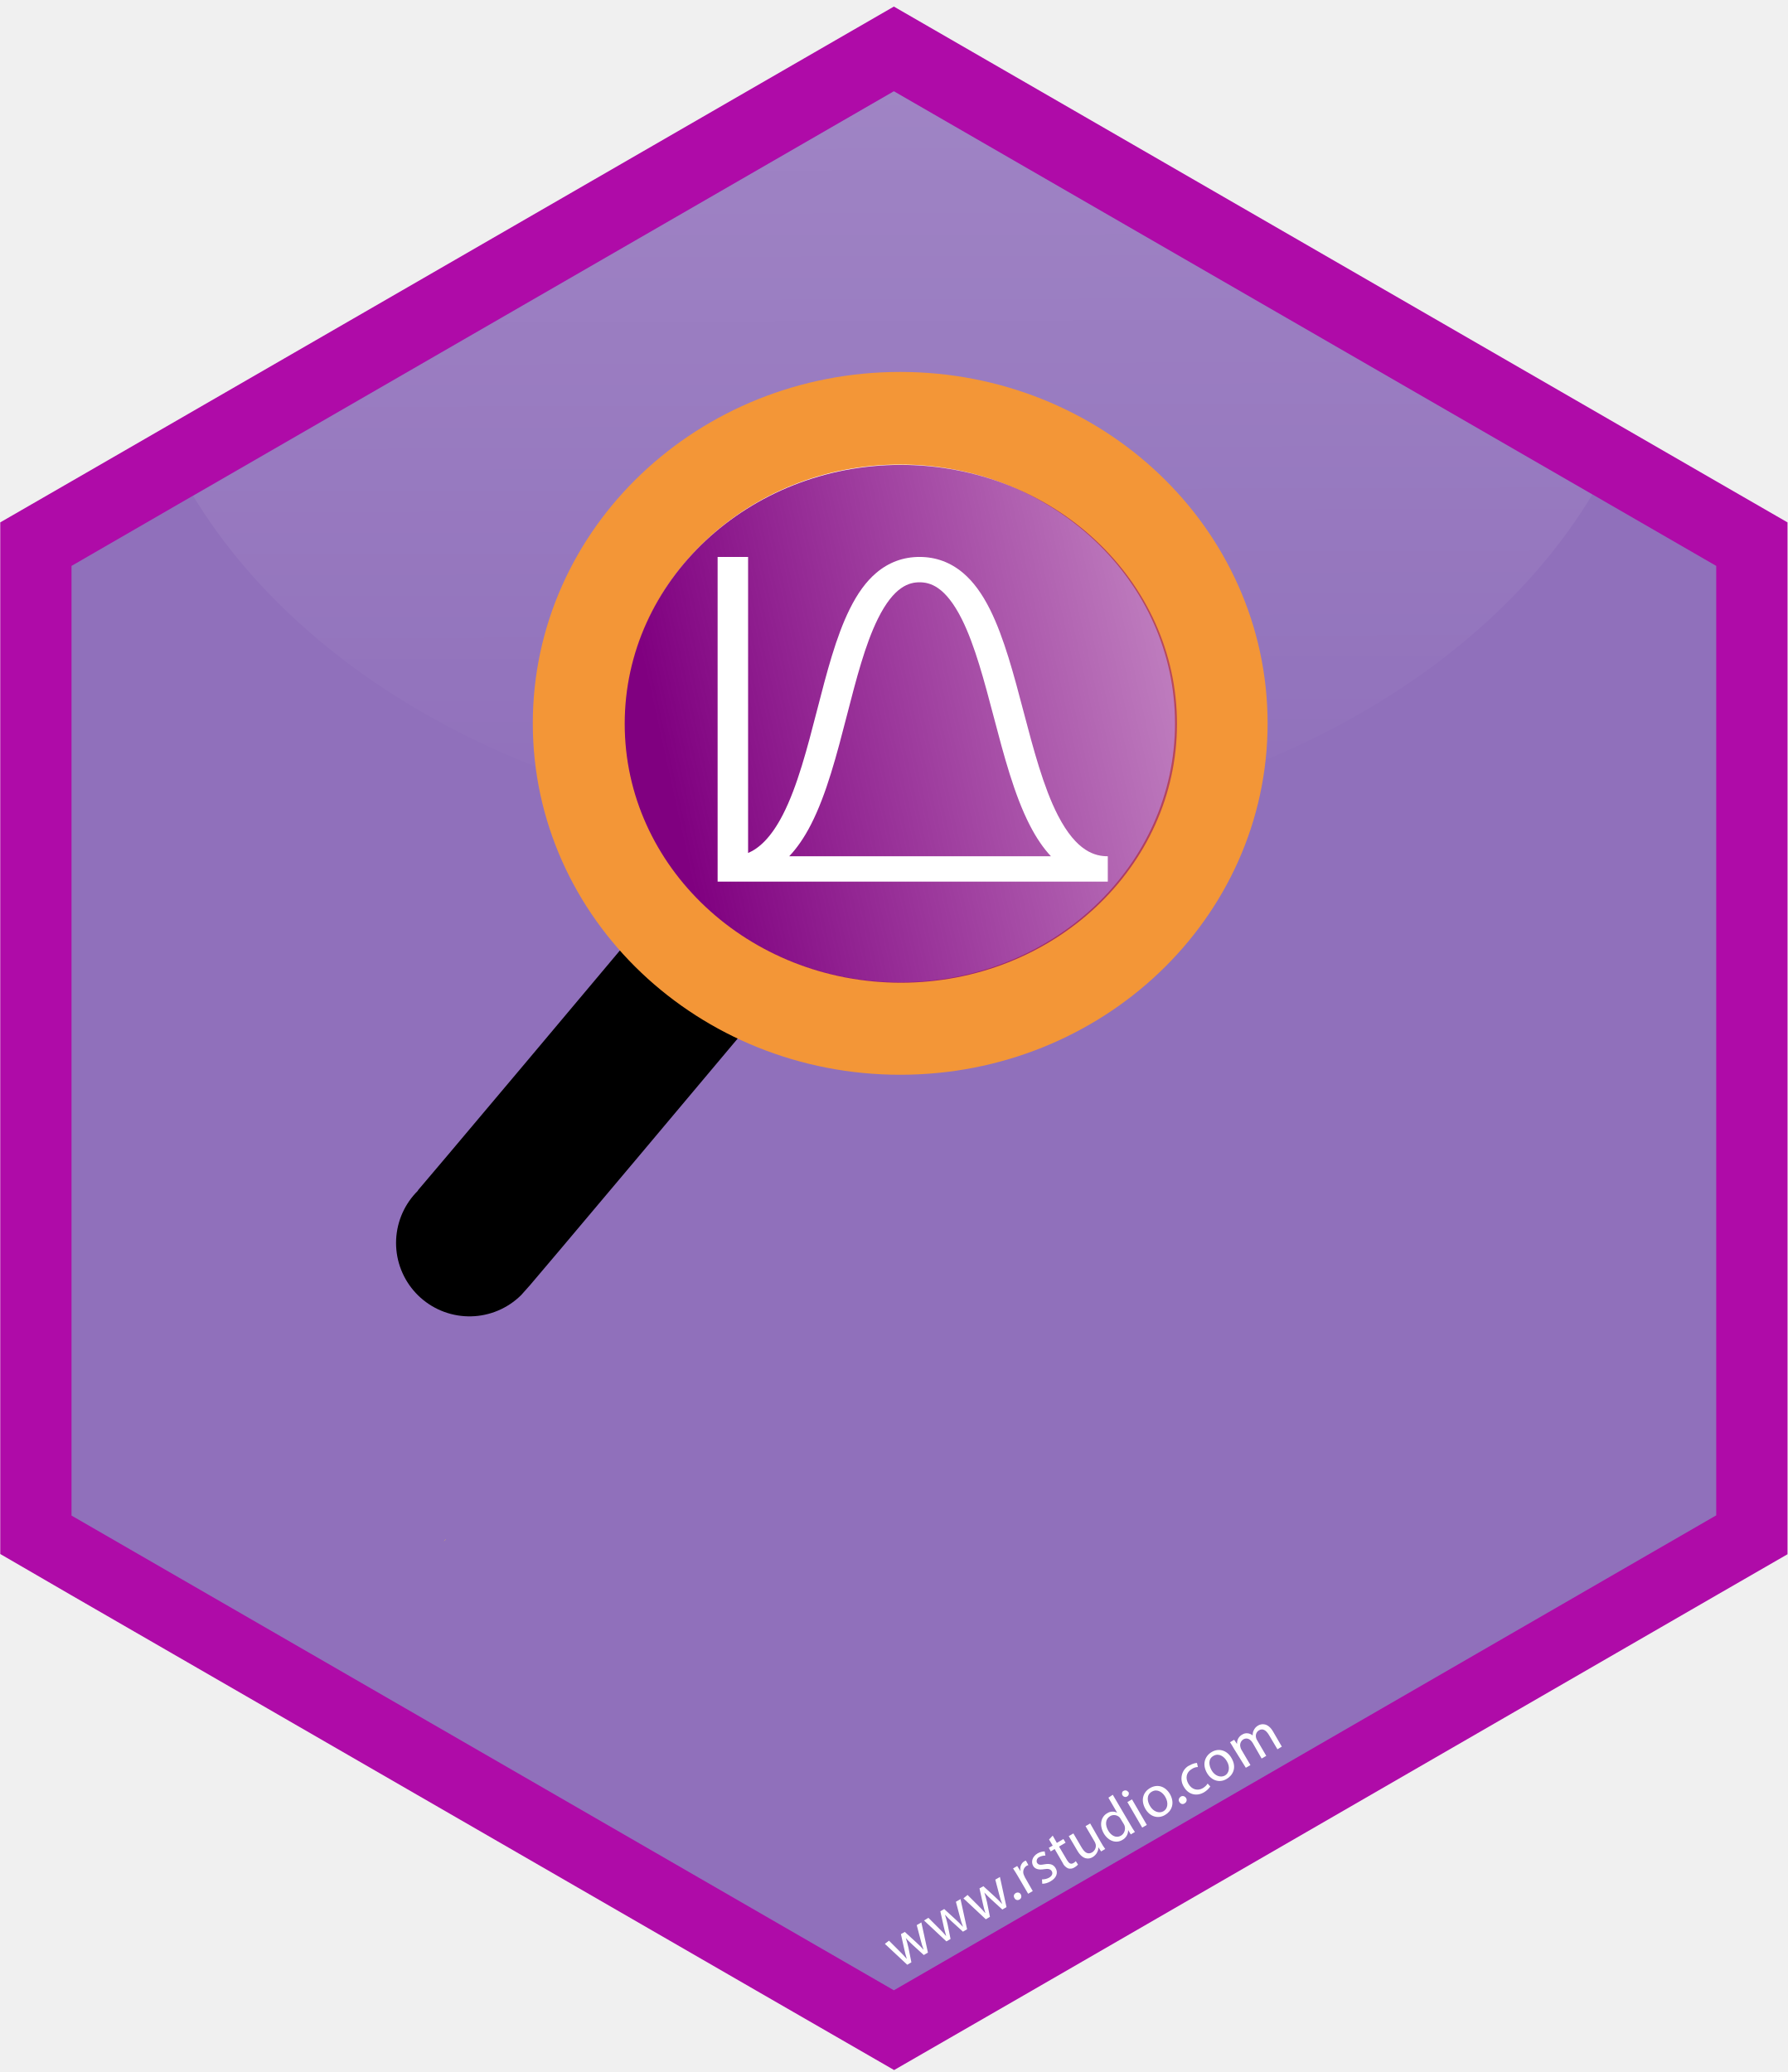
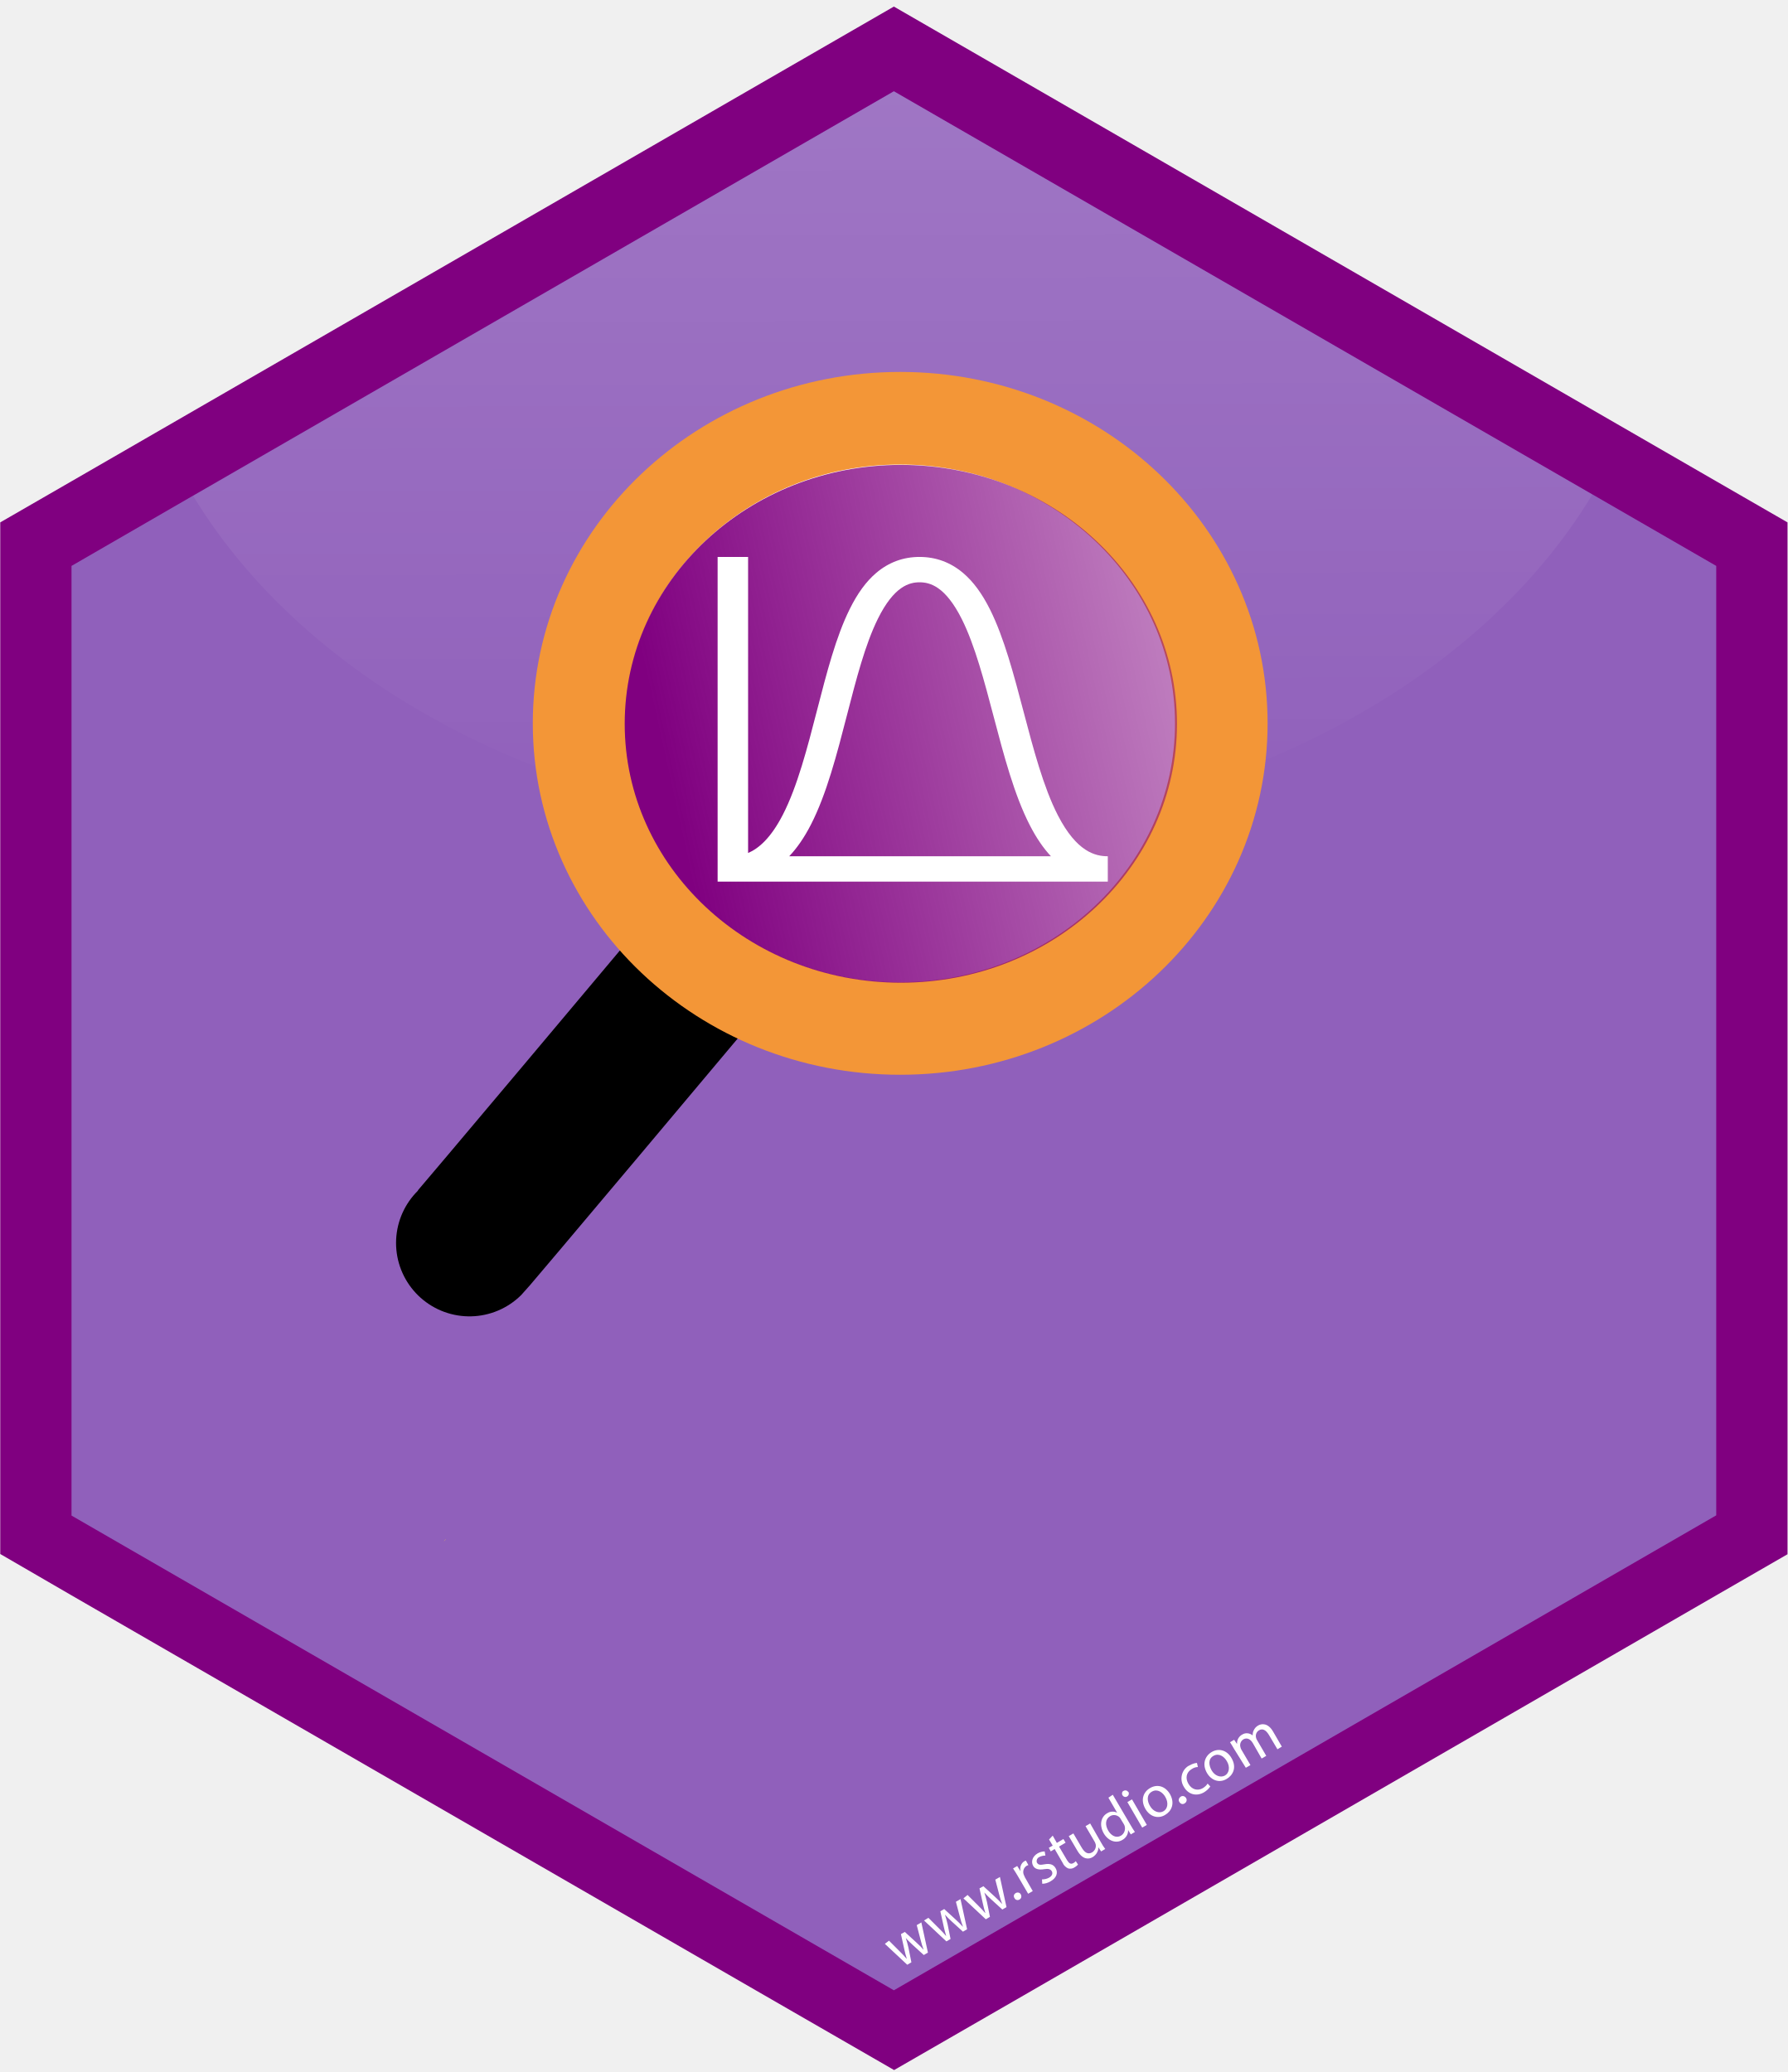
<svg xmlns="http://www.w3.org/2000/svg" xmlns:xlink="http://www.w3.org/1999/xlink" version="1.1" id="Layer_1" x="0px" y="0px" viewBox="0 0 735 852" style="enable-background:new 0 0 735 852;" xml:space="preserve">
  <defs id="defs1007">
    <linearGradient id="linearGradient1074">
      <stop style="stop-color:#800080;stop-opacity:1;" offset="0" id="stop1070" />
      <stop id="stop1154" offset="0.054" style="stop-color:#800080;stop-opacity:0.945;" />
      <stop style="stop-color:#800080;stop-opacity:0;" offset="1" id="stop1072" />
    </linearGradient>
    <linearGradient gradientTransform="matrix(0.4699597,0,0,0.4501255,249.659,181.5932)" id="a" gradientUnits="userSpaceOnUse" x1="0" x2="512" y1="256" y2="256">
      <stop offset="0" stop-color="#00f1ff" id="stop937-1" />
      <stop offset=".231" stop-color="#00d8ff" id="stop939" />
      <stop offset=".514" stop-color="#00c0ff" id="stop941" />
      <stop offset=".777" stop-color="#00b2ff" id="stop943" />
      <stop offset="1" stop-color="#00adff" id="stop945" />
    </linearGradient>
-     <filter style="color-interpolation-filters:sRGB" id="filter1026" x="-0.012" width="1.023" y="-0.012" height="1.025">
-       <feGaussianBlur stdDeviation="1.178" id="feGaussianBlur1028" />
-     </filter>
    <linearGradient xlink:href="#a" id="linearGradient1036" x1="246.833" y1="296.825" x2="493.105" y2="296.825" gradientUnits="userSpaceOnUse" />
    <linearGradient xlink:href="#linearGradient1074" id="linearGradient1076" x1="263.163" y1="295.37" x2="713.73" y2="198.079" gradientUnits="userSpaceOnUse" gradientTransform="matrix(0.9436584,0,0,0.9238745,21.24338,23.39344)" />
  </defs>
  <style type="text/css" id="style927">
	.st0{fill:#428BCA;}
	.st1{opacity:0.25;fill:url(#SVGID_1_);enable-background:new    ;}
	.st2{fill:#3674A8;}
	.st3{fill:#E6B35A;}
	.st4{fill:#FFFFFF;}
	.st5{opacity:0.9;}
	.st6{opacity:0.9;fill:#FFFFFF;enable-background:new    ;}
	.st7{fill:none;}
</style>
-   <path class="st0" d="M714.3,226.4L366.9,23L20.7,226.4v400.4L367.5,827l346.8-200.2V226.4z" id="path931" style="fill:#9070bb;fill-opacity:1" />
+   <path class="st0" d="M714.3,226.4L366.9,23L20.7,226.4v400.4L367.5,827l346.8-200.2V226.4z" id="path931" style="fill:#9060bb;fill-opacity:1" />
  <linearGradient id="SVGID_1_" gradientUnits="userSpaceOnUse" x1="366.147" y1="-180.69" x2="367.438" y2="282.84" gradientTransform="matrix(1 0 0 1 0 60)">
    <stop offset="0" style="stop-color:#FFFFFF;stop-opacity:0.83" id="stop933" />
    <stop offset="0.56" style="stop-color:#FFFFFF;stop-opacity:0.37" id="stop935" />
    <stop offset="1" style="stop-color:#FFFFFF;stop-opacity:0" id="stop937" />
  </linearGradient>
  <path class="st1" d="M366.9,342.1c128.2,0,238.6-57,287.8-138.8L367.5,37.5l0,0L79.4,203.9C128.8,285.4,238.9,342.1,366.9,342.1z" id="path940" />
-   <path class="st2" d="M734.9,639.1V214.8l-29.3-16.9L427.8,37.5L367.5,2.7l-60.3,34.8L29.4,197.9L0.1,214.8V639l29.3,17l281.3,162.4  l56.9,32.8l56.9-32.8L705.6,656L734.9,639.1z M29.4,623.2V232.7l50-28.9L367.5,37.5l0,0l287.2,165.8l50.9,29.4v390.4L367.5,818.4  L29.4,623.2z" id="path942" style="fill:#af0ba8;fill-opacity:1" />
+   <path class="st2" d="M734.9,639.1V214.8l-29.3-16.9L427.8,37.5L367.5,2.7l-60.3,34.8L29.4,197.9L0.1,214.8V639l29.3,17l281.3,162.4  l56.9,32.8l56.9-32.8L705.6,656L734.9,639.1z M29.4,623.2V232.7l50-28.9L367.5,37.5l0,0l287.2,165.8l50.9,29.4v390.4L367.5,818.4  L29.4,623.2z" id="path942" style="fill:#800080;fill-opacity:1" />
  <path class="st3" d="M182.4,633.9c0.3-0.3,0.6-0.6,0.9-0.9h-0.2L182.4,633.9z" id="path944" />
  <path class="st4" d="M365.5,798l4.5,4.5c1,1,1.9,1.9,2.7,2.9h0.1c-0.4-1.2-0.7-2.5-1-3.8l-1.4-6.3l1.6-0.9l4.7,4.3  c1.1,1,2.1,2,2.9,2.9h0.1c-0.5-1.3-0.9-2.6-1.2-3.9l-1.6-6.1l1.9-1.1l2.7,12.4l-1.7,1l-4.5-4.1c-1-1-2-1.8-2.9-2.9l0,0  c0.4,1.3,0.8,2.6,1.1,4l1.2,6l-1.7,1l-9.2-8.6L365.5,798z" id="path946" />
  <path class="st4" d="M381.7,788.6l4.5,4.5c1,1,1.9,1.9,2.7,2.9h0.1c-0.4-1.2-0.7-2.5-1-3.8l-1.4-6.3l1.6-0.9l4.7,4.3  c1.1,1,2.1,2,2.9,2.9h0.1c-0.5-1.3-0.9-2.5-1.2-3.8L393,782l1.9-1.1l2.7,12.4l-1.7,1l-4.5-4.1c-1-0.9-2-1.9-2.9-2.9l0,0  c0.4,1.3,0.8,2.6,1.1,4l1.2,6l-1.7,1l-9.2-8.6L381.7,788.6z" id="path948" />
  <path class="st4" d="M397.8,779.2l4.5,4.5c1,1,1.9,1.9,2.7,2.9h0.1c-0.4-1.2-0.7-2.5-1-3.8l-1.4-6.3l1.6-0.9l4.7,4.3  c1.1,1,2.1,2,2.9,2.9h0.1c-0.5-1.3-0.9-2.5-1.2-3.8l-1.6-6.1l1.9-1.1l2.7,12.4l-1.7,1l-4.5-4.1c-1-0.9-2-1.9-2.9-2.9l0,0  c0.4,1.3,0.8,2.6,1.1,4l1.2,6l-1.7,1l-9.2-8.6L397.8,779.2z" id="path950" />
  <path class="st4" d="M417.1,780.5c-0.5-0.7-0.3-1.6,0.4-2c0,0,0.1,0,0.1-0.1c0.8-0.4,1.7-0.2,2.1,0.6s0.2,1.7-0.6,2.1l0,0  C418.4,781.5,417.5,781.3,417.1,780.5C417.2,780.6,417.1,780.5,417.1,780.5z" id="path952" />
  <path class="st4" d="M418.5,771.5c-0.7-1.2-1.4-2.3-2-3.2l1.7-1l1.3,2h0.1c-0.4-1.5,0.2-3.2,1.6-4c0.2-0.1,0.4-0.2,0.6-0.2l1,1.8  c-0.2,0.1-0.5,0.2-0.7,0.3c-1.3,0.8-1.8,2.5-1.1,3.9c0.1,0.3,0.3,0.6,0.4,0.9l3.2,5.6l-1.9,1.1L418.5,771.5z" id="path954" />
  <path class="st4" d="M428.4,772.8c1,0,2-0.2,2.9-0.7c1.4-0.8,1.6-1.9,1.1-2.7s-1.4-1.1-3.1-0.8c-2.3,0.4-3.8-0.1-4.5-1.3  c-1-1.7-0.4-3.9,1.8-5.2c0.9-0.5,1.9-0.8,2.9-0.8l0.3,1.7c-0.9,0-1.7,0.2-2.5,0.6c-0.9,0.4-1.3,1.4-1,2.3c0,0,0,0.1,0.1,0.1  c0.5,0.9,1.4,0.9,3,0.6c2.2-0.4,3.7,0,4.6,1.6c1.1,1.8,0.4,4-2.1,5.4c-1,0.6-2.2,1-3.4,1L428.4,772.8z" id="path956" />
  <path class="st4" d="M432.8,754.8l1.7,3l2.7-1.6l0.9,1.5l-2.7,1.6l3.3,5.6c0.8,1.3,1.5,1.8,2.6,1.2c0.4-0.2,0.7-0.5,1-0.8l0.9,1.4  c-0.4,0.5-1,0.9-1.5,1.2c-0.7,0.5-1.7,0.6-2.5,0.4c-1-0.4-1.9-1.3-2.3-2.3l-3.3-5.7l-1.6,1l-0.8-1.5l1.6-0.9l-1.5-2.5L432.8,754.8z" id="path958" />
  <path class="st4" d="M452.6,757.5c0.6,1.1,1.2,2,1.8,2.8l-1.7,1l-1.1-1.7l0,0c0,1.6-0.9,3.1-2.3,4c-1.6,1-4.1,1.2-6.3-2.5l-3.6-6.1  l1.9-1.1l3.4,5.8c1.2,2,2.5,3,4.3,2c1.1-0.7,1.7-1.9,1.5-3.2c-0.1-0.4-0.2-0.7-0.4-1.1l-3.8-6.5l1.9-1.1L452.6,757.5z" id="path960" />
  <path class="st4" d="M457.5,738l7.4,12.6c0.5,0.9,1.2,2,1.7,2.7l-1.7,1l-1.1-1.8l0,0c0.1,1.7-0.9,3.3-2.4,4.1  c-2.5,1.5-5.7,0.5-7.6-2.7c-2-3.5-1.1-6.9,1.4-8.3c1.2-0.8,2.8-0.9,4.1-0.2l0,0l-3.6-6.2L457.5,738z M460.9,748.2  c-0.2-0.3-0.3-0.5-0.5-0.8c-1-1.1-2.7-1.4-4-0.6c-2,1.2-2.1,3.6-0.8,5.9c1.2,2.1,3.3,3.3,5.3,2.1c1.3-0.8,1.9-2.4,1.5-3.9  c-0.1-0.3-0.2-0.6-0.4-0.9L460.9,748.2z" id="path962" />
  <path class="st4" d="M463.9,736.8c0.4,0.6,0.2,1.5-0.5,1.9c-0.6,0.4-1.5,0.2-1.9-0.5c-0.4-0.6-0.2-1.5,0.4-1.8c0,0,0,0,0.1,0  c0.6-0.4,1.4-0.2,1.8,0.4C463.8,736.8,463.9,736.8,463.9,736.8z M469.6,751.5l-6.1-10.5l1.9-1.1l6.1,10.5L469.6,751.5z" id="path964" />
  <path class="st4" d="M481,737.7c2.2,3.9,0.6,7.1-2,8.6c-2.8,1.7-6.2,0.8-8.1-2.5c-2-3.5-1-6.9,2-8.6S479.1,734.5,481,737.7z   M472.8,742.6c1.3,2.3,3.7,3.2,5.5,2.2s2.2-3.5,0.8-5.9c-1-1.8-3.2-3.5-5.5-2.2S471.6,740.6,472.8,742.6L472.8,742.6z" id="path966" />
  <path class="st4" d="M484.9,741c-0.5-0.7-0.3-1.6,0.4-2.1c0,0,0.1,0,0.1-0.1c0.7-0.5,1.7-0.3,2.2,0.5c0.5,0.7,0.3,1.7-0.5,2.2  C486.3,742.1,485.4,741.8,484.9,741C484.9,741.1,484.9,741.1,484.9,741z" id="path968" />
  <path class="st4" d="M497.6,734.6c-0.7,1-1.6,1.8-2.6,2.4c-3.1,1.8-6.5,0.9-8.3-2.3c-1.8-2.9-1-6.7,1.8-8.5c0.2-0.1,0.4-0.2,0.6-0.3  c0.9-0.5,1.9-0.9,3-1l0.4,1.7c-0.9,0-1.7,0.3-2.5,0.8c-2.4,1.4-2.7,3.9-1.4,6.1c1.4,2.4,3.8,3,5.9,1.8c0.8-0.5,1.5-1.1,2-1.9  L497.6,734.6z" id="path970" />
  <path class="st4" d="M506.3,722.9c2.3,3.9,0.6,7.1-2,8.6c-2.8,1.7-6.2,0.8-8.1-2.5c-2-3.5-0.9-6.9,2-8.6S504.5,719.7,506.3,722.9z   M498.1,727.9c1.3,2.3,3.7,3.2,5.5,2.2s2.2-3.6,0.8-5.9c-1-1.8-3.2-3.5-5.5-2.2S497,725.9,498.1,727.9z" id="path972" />
  <path class="st4" d="M507.4,719.2c-0.6-1.1-1.2-2-1.7-2.8l1.7-1l1.1,1.6h0.1c-0.1-1.6,0.8-3.1,2.2-3.8c1.3-0.8,3-0.6,4.2,0.4l0,0  c0-0.7,0.1-1.4,0.4-2c0.4-0.9,1-1.6,1.9-2.1c1.4-0.8,4-1.1,6.1,2.5l3.6,6.2l-1.8,1.1l-3.5-5.9c-1.2-2-2.6-2.8-4.1-1.9  c-1,0.6-1.5,1.8-1.2,3c0.1,0.4,0.2,0.7,0.4,1l3.8,6.5l-1.9,1.1l-3.6-6.3c-1-1.7-2.4-2.4-3.9-1.6c-1.1,0.7-1.6,2-1.2,3.3  c0.1,0.4,0.2,0.7,0.4,1l3.7,6.3l-1.9,1.1L507.4,719.2z" id="path974" />
  <g class="st5" id="g992">
	
	
	
	
	
	
	
	
</g>
  <path class="st7" d="M374.9,305.7c15-4.4,24.7-14.6,24.7-30.8c0-20.9-17.5-29.5-36.3-29.5c-9.7,0-19.6,2.3-29.3,2.3  c-5.9-0.1-11.8-0.8-17.5-2.3v10.1l15.6,1.9v91.5h-15.6v10.7H362v-10.7h-18.1v-41.3h18.5l34.6,51.9h20.9v-10.7h-13.7L374.9,305.7z" id="path998" />
  <path style="fill:none;stroke:#000000;stroke-width:60.37;stroke-linecap:round;stroke-linejoin:miter;stroke-miterlimit:4;stroke-dasharray:none;stroke-opacity:1" d="M 298.495,385.818 C 195.044,509.077 193.015,511.097 193.015,511.097" id="path4531" />
  <ellipse style="fill:#ffffff;fill-opacity:1;stroke:#f39637;stroke-width:38.073;stroke-miterlimit:4;stroke-dasharray:none;stroke-opacity:1" id="path4526" cx="370.101" cy="297.438" rx="132.014" ry="125.466" />
  <flowRoot xml:space="preserve" id="flowRoot4534" style="font-style:normal;font-variant:normal;font-weight:normal;font-stretch:normal;font-size:40px;line-height:1.25;font-family:'Lucida Console';-inkscape-font-specification:'Lucida Console';letter-spacing:0px;word-spacing:0px;fill:#000000;fill-opacity:1;stroke:none" transform="matrix(2.395514,0,0,2.384396,-581.8027,-898.9835)">
    <flowRegion id="flowRegion4536" style="font-style:normal;font-variant:normal;font-weight:normal;font-stretch:normal;font-family:'Lucida Console';-inkscape-font-specification:'Lucida Console'">
      <rect id="rect4538" width="178.571" height="93.571" x="336.429" y="597.52" style="font-style:normal;font-variant:normal;font-weight:normal;font-stretch:normal;font-family:'Lucida Console';-inkscape-font-specification:'Lucida Console'" />
    </flowRegion>
    <flowPara id="flowPara4540" style="font-weight:bold;font-size:64px;fill:#ffffff;fill-opacity:1">jfa</flowPara>
  </flowRoot>
  <path style="opacity:1;fill:url(#linearGradient1076);fill-opacity:1;stroke-width:0.429" d="m 483.899,297.623 c 0,58.797 -50.829,106.46 -113.531,106.46 -62.702,0 -113.531,-47.663 -113.531,-106.46 0,-58.797 50.829,-106.46 113.531,-106.46 62.702,0 113.531,47.663 113.531,106.46 z m 0,0" id="path948-0" />
  <path style="fill:#ffffff;fill-opacity:1;stroke-width:0.286" d="m 434.917,335.233 c -5.922,-11.524 -10.088,-27.36 -14.117,-42.676 -3.925,-14.919 -7.985,-30.346 -13.743,-41.882 -3.292,-6.597 -6.911,-11.517 -11.061,-15.041 -5.178,-4.396 -11.212,-6.626 -17.933,-6.626 -6.688,0 -12.681,2.207 -17.809,6.562 -4.111,3.491 -7.681,8.364 -10.915,14.896 -5.648,11.415 -9.416,26.031 -13.405,41.507 -3.976,15.431 -8.089,31.387 -14.075,43.028 -4.949,9.627 -9.944,13.903 -14.292,15.751 v -121.744 h -12.532 v 133.513 h 160.416 v -10.431 c -5.096,0 -12.769,-1.747 -20.533,-16.857 z m -86.729,-41.073 c 3.866,-15.003 7.519,-29.174 12.739,-39.721 6.654,-13.445 12.966,-15 17.134,-15 4.213,0 10.604,1.58 17.422,15.239 5.329,10.675 9.266,25.64 13.073,40.111 4.154,15.789 8.45,32.115 14.837,44.545 2.658,5.174 5.522,9.384 8.681,12.756 H 324.475 c 3.256,-3.426 6.194,-7.711 8.907,-12.986 6.462,-12.568 10.704,-29.027 14.806,-44.944 z m 0,0" id="path2" />
</svg>
